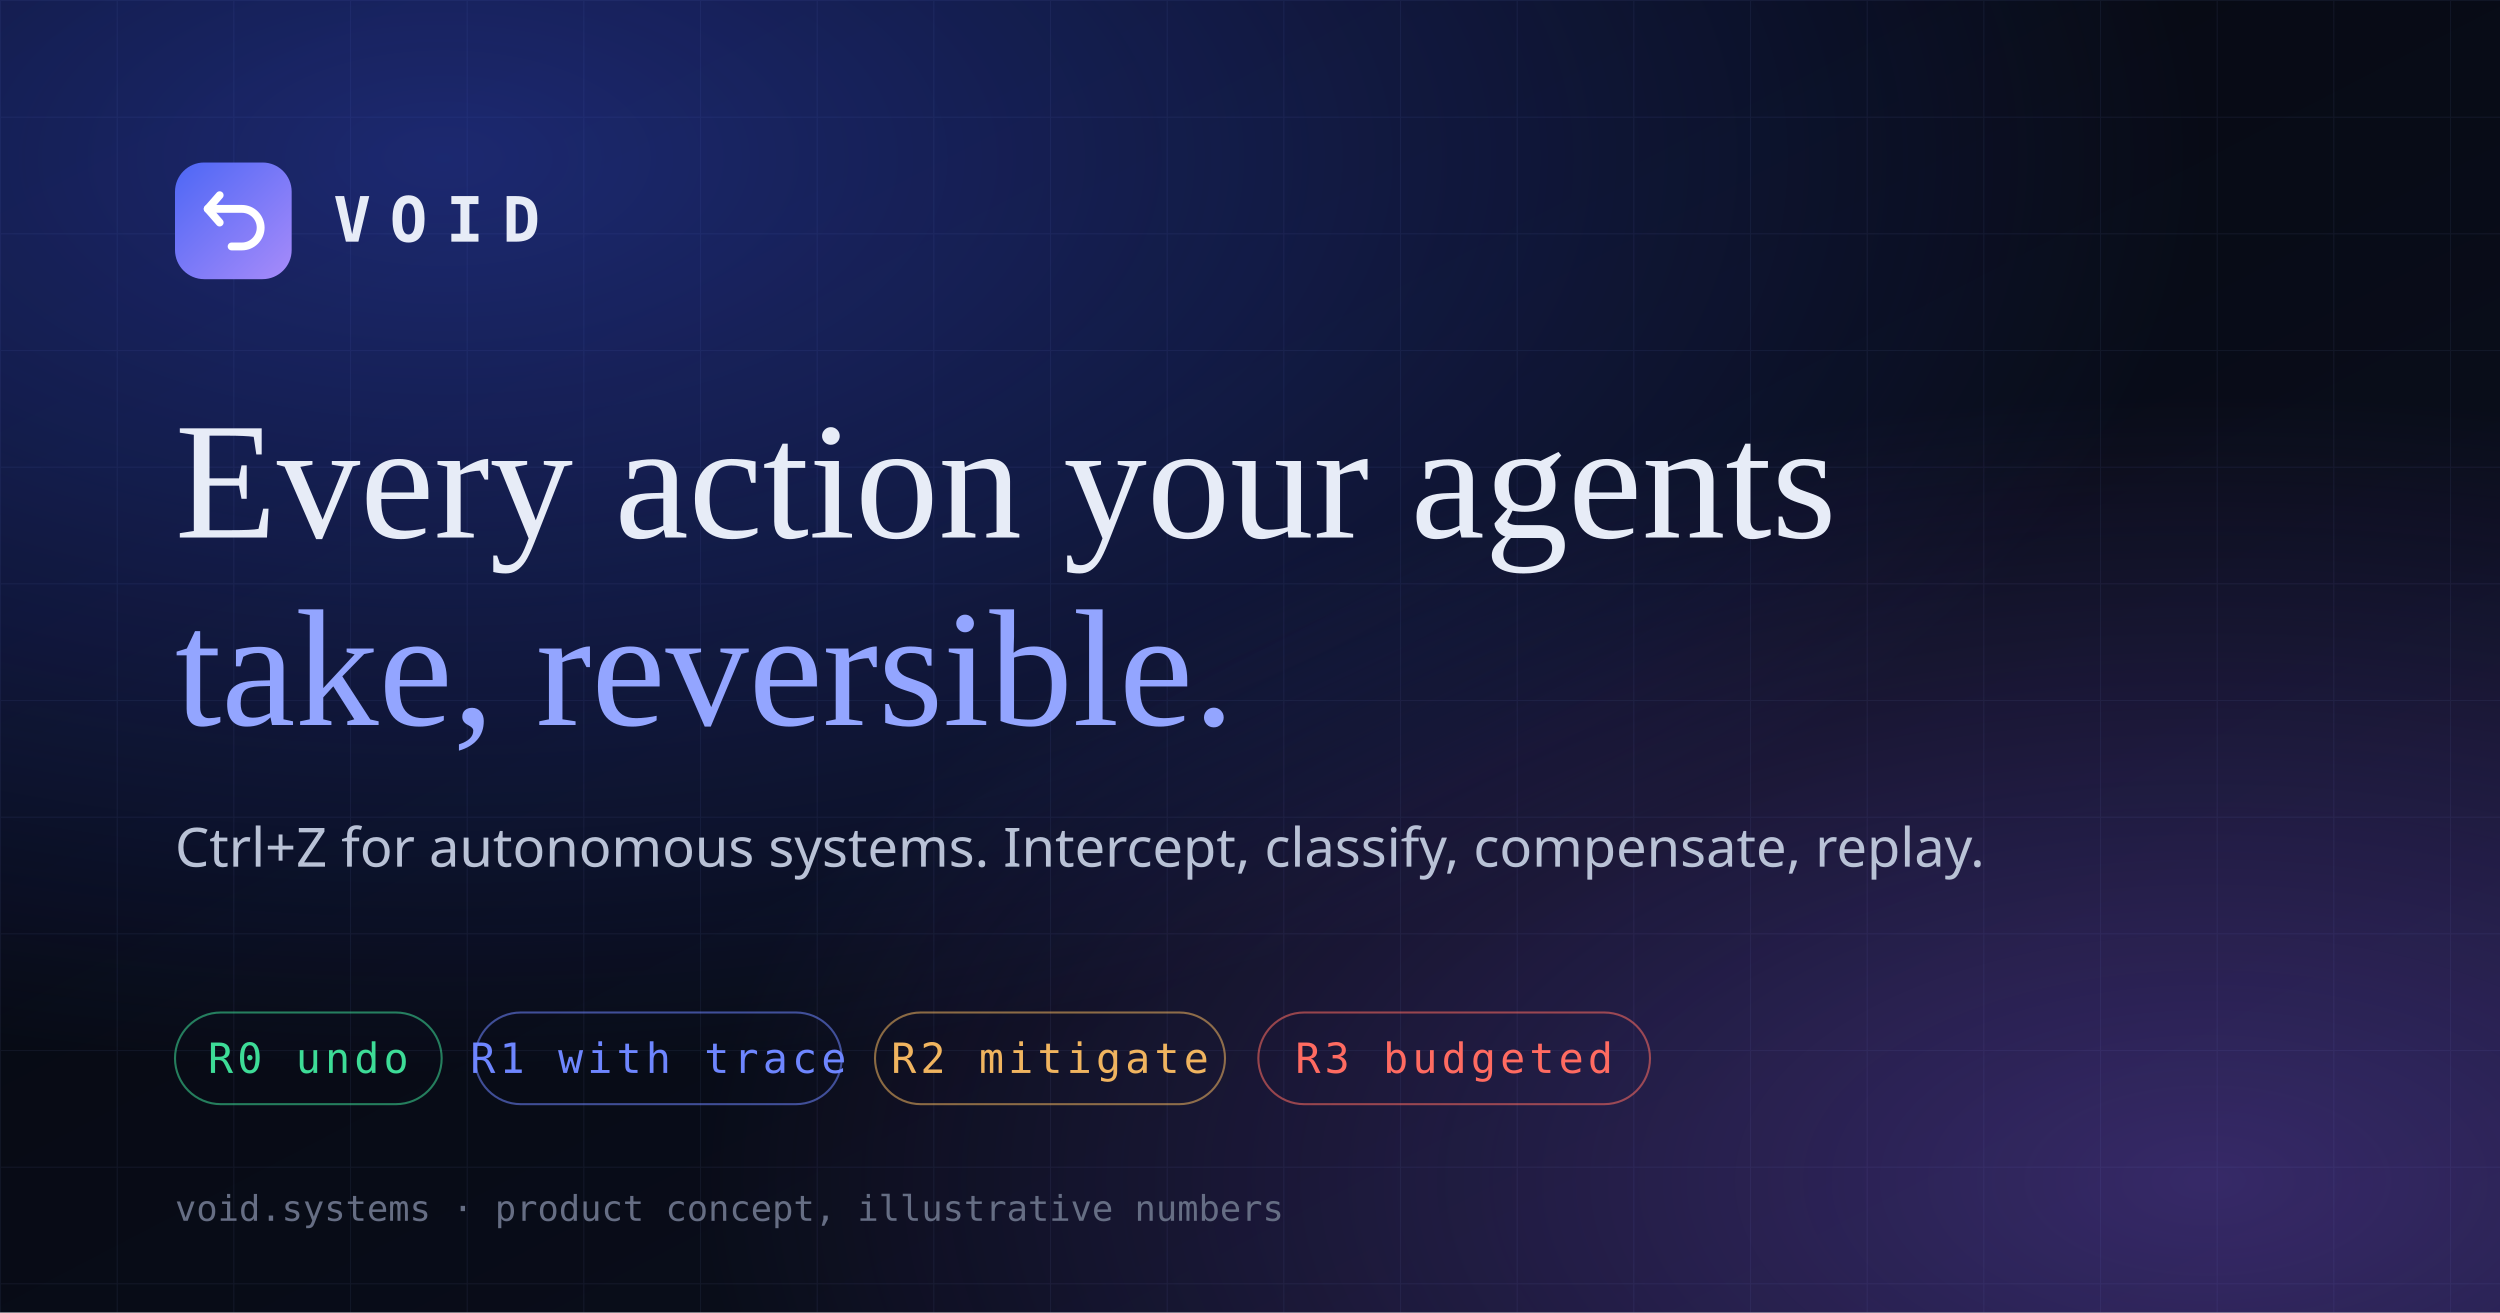
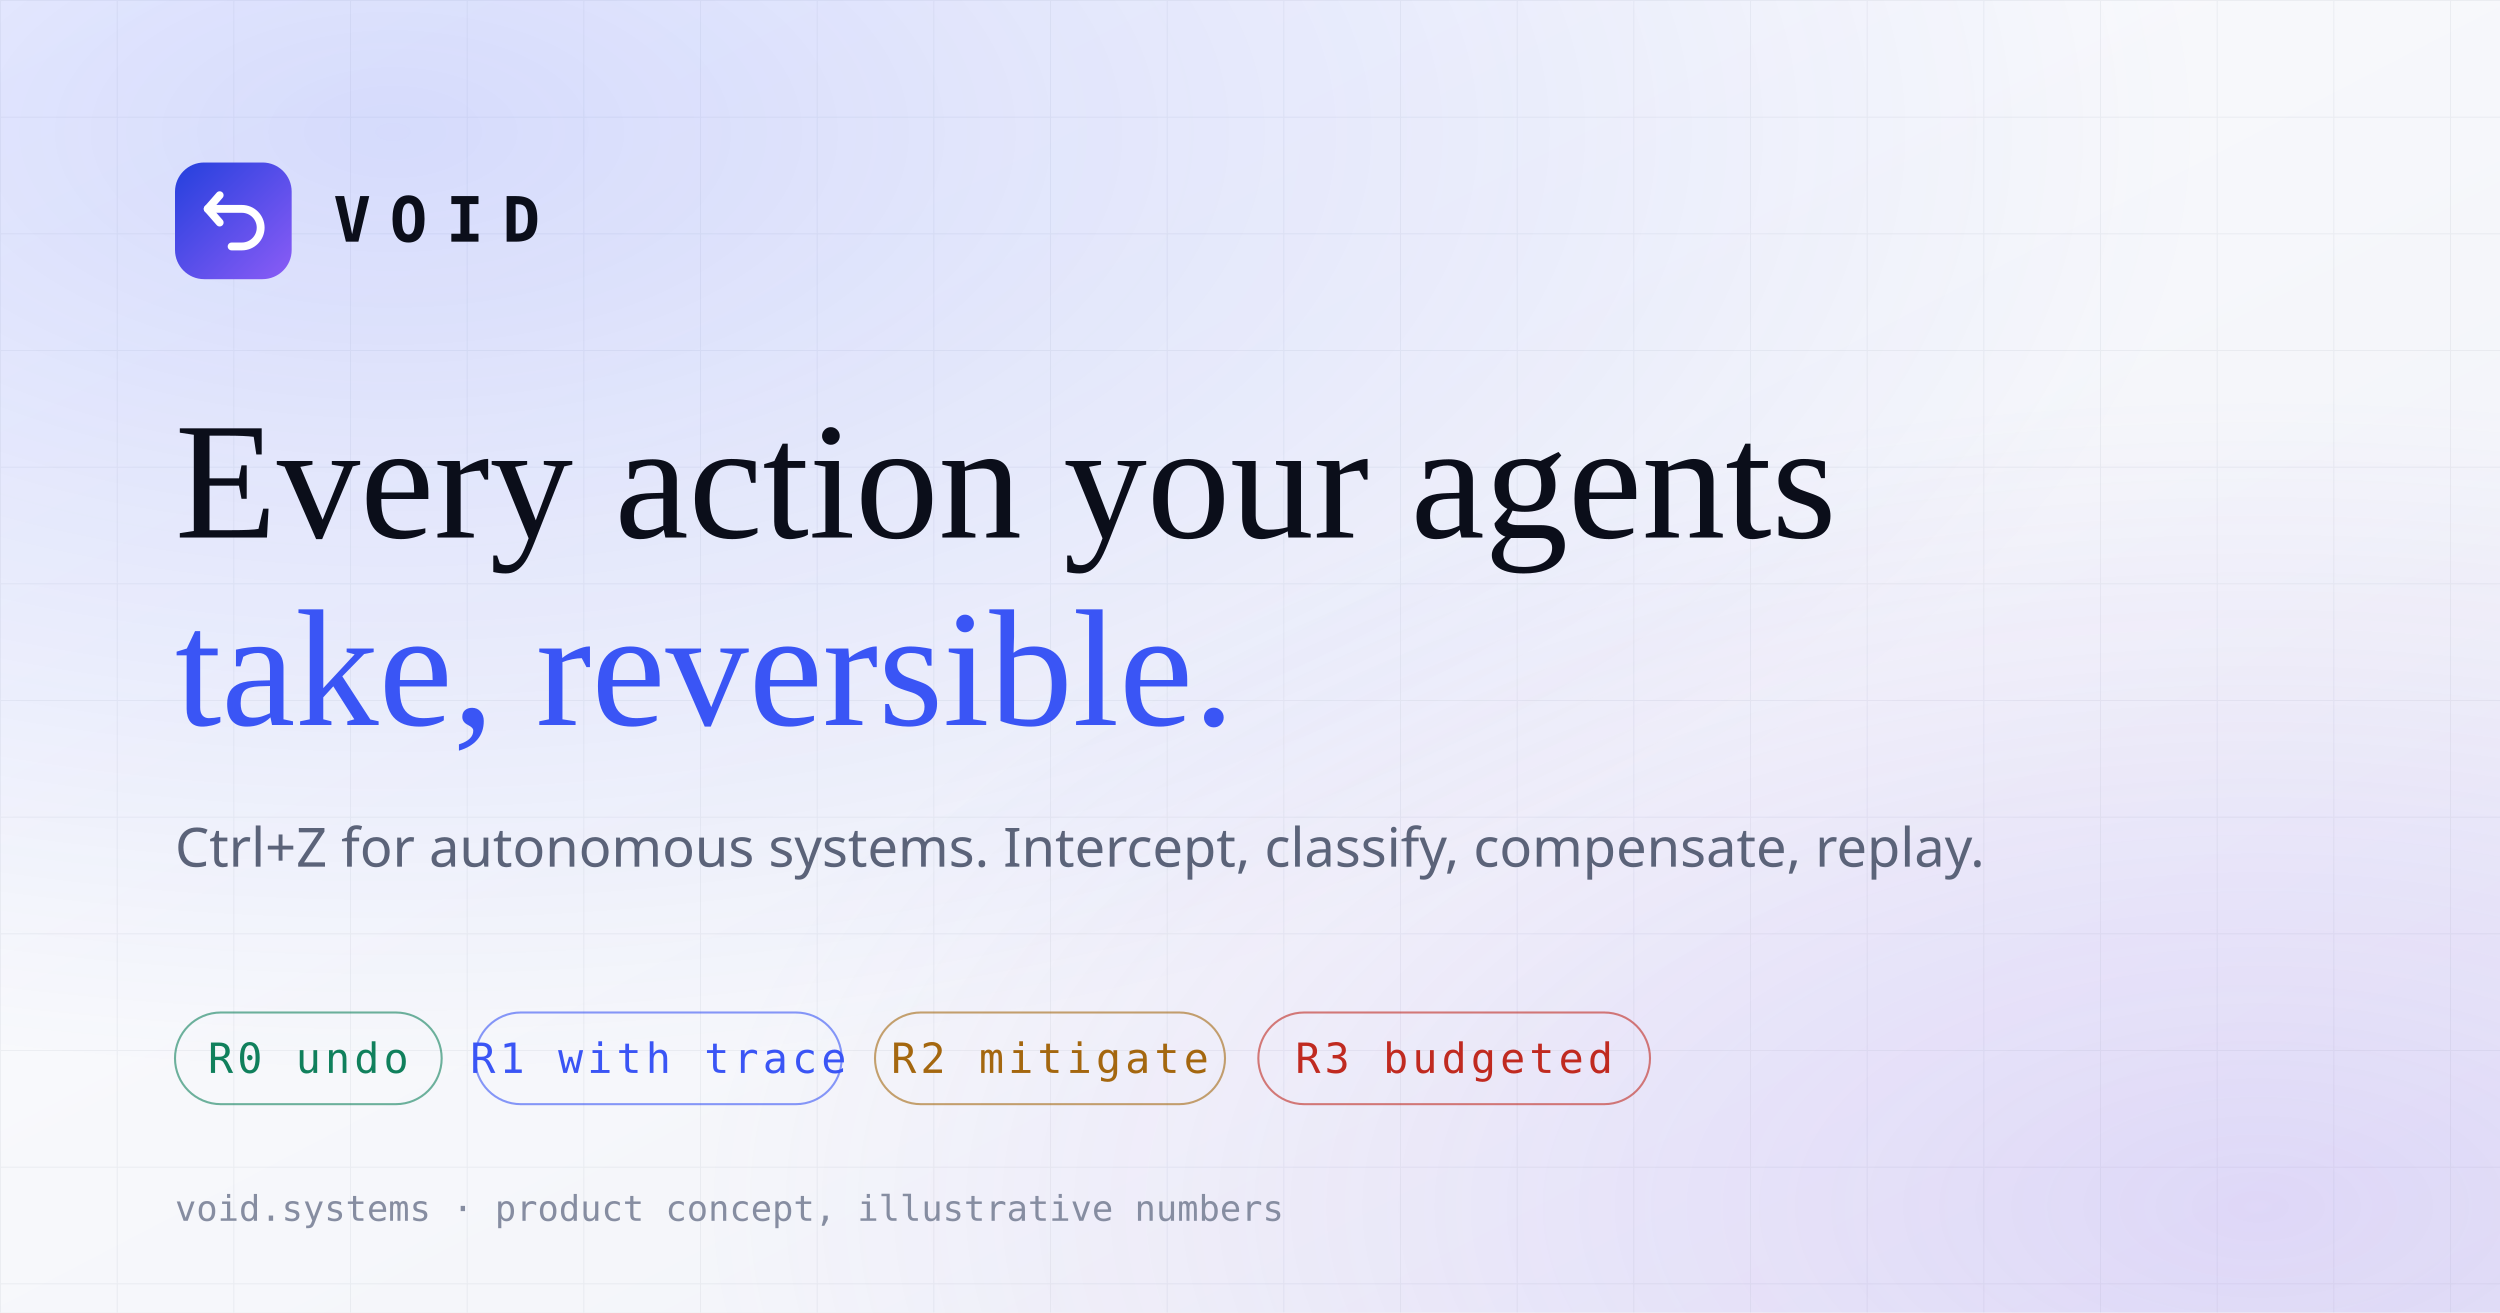
<svg xmlns="http://www.w3.org/2000/svg" viewBox="0 0 1200 630" width="1200" height="630">
  <defs>
    <linearGradient id="bg" x1="0" y1="0" x2="1" y2="1">
-       <stop offset="0%" stop-color="#05070d" />
-       <stop offset="100%" stop-color="#0b1020" />
+       <stop offset="0%" stop-color="#ffffff" />
+       <stop offset="100%" stop-color="#eef0f7" />
    </linearGradient>
    <linearGradient id="mark" x1="0" y1="0" x2="1" y2="1">
-       <stop offset="0%" stop-color="#4d67f5" />
-       <stop offset="100%" stop-color="#a78bfa" />
+       <stop offset="0%" stop-color="#2440dd" />
+       <stop offset="100%" stop-color="#8b5cf6" />
    </linearGradient>
-     <radialGradient id="glow" cx="0.18" cy="0.12" r="0.7">
-       <stop offset="0%" stop-color="#3a55f5" stop-opacity="0.42" />
+     <radialGradient id="glow" cx="0.16" cy="0.1" r="0.72">
+       <stop offset="0%" stop-color="#3a55f5" stop-opacity="0.20" />
      <stop offset="100%" stop-color="#3a55f5" stop-opacity="0" />
    </radialGradient>
-     <radialGradient id="glow2" cx="0.88" cy="0.9" r="0.6">
-       <stop offset="0%" stop-color="#8b5cf6" stop-opacity="0.34" />
+     <radialGradient id="glow2" cx="0.9" cy="0.92" r="0.62">
+       <stop offset="0%" stop-color="#8b5cf6" stop-opacity="0.17" />
      <stop offset="100%" stop-color="#8b5cf6" stop-opacity="0" />
    </radialGradient>
    <pattern id="grid" width="56" height="56" patternUnits="userSpaceOnUse">
-       <path d="M56 0H0v56" fill="none" stroke="#96afff" stroke-opacity="0.07" stroke-width="1" />
+       <path d="M56 0H0v56" fill="none" stroke="#13182e" stroke-opacity="0.05" stroke-width="1" />
    </pattern>
  </defs>
  <rect width="1200" height="630" fill="url(#bg)" />
  <rect width="1200" height="630" fill="url(#grid)" />
  <rect width="1200" height="630" fill="url(#glow)" />
  <rect width="1200" height="630" fill="url(#glow2)" />
  <g transform="translate(84 78)">
    <rect width="56" height="56" rx="14" fill="url(#mark)" />
    <g fill="none" stroke="#ffffff" stroke-width="4.6" stroke-linecap="round" stroke-linejoin="round" transform="translate(28 28) scale(0.82) translate(-32 -32)">
      <path d="M17 25h20a11 11 0 0 1 0 22H31" />
      <path d="m24 17-7 8 7 8" />
    </g>
-     <text x="76" y="38" font-family="ui-monospace, SFMono-Regular, Menlo, monospace" font-size="30" letter-spacing="9" fill="#e7ecf7" font-weight="700">VOID</text>
+     <text x="76" y="38" font-family="ui-monospace, SFMono-Regular, Menlo, monospace" font-size="30" letter-spacing="9" fill="#0b0e1a" font-weight="700">VOID</text>
  </g>
-   <text x="84" y="258" font-family="Georgia, 'Times New Roman', serif" font-size="80" fill="#e7ecf7">Every action your agents</text>
-   <text x="84" y="348" font-family="Georgia, 'Times New Roman', serif" font-size="80" fill="#93a5ff">take, reversible.</text>
-   <text x="84" y="416" font-family="ui-sans-serif, system-ui, sans-serif" font-size="26" fill="#b9c2d6">Ctrl+Z for autonomous systems. Intercept, classify, compensate, replay.</text>
+   <text x="84" y="258" font-family="Georgia, 'Times New Roman', serif" font-size="80" fill="#0b0e1a">Every action your agents</text>
+   <text x="84" y="348" font-family="Georgia, 'Times New Roman', serif" font-size="80" fill="#3a55f5">take, reversible.</text>
+   <text x="84" y="416" font-family="ui-sans-serif, system-ui, sans-serif" font-size="26" fill="#5b6379">Ctrl+Z for autonomous systems. Intercept, classify, compensate, replay.</text>
  <g font-family="ui-monospace, SFMono-Regular, Menlo, monospace" font-size="20" letter-spacing="2">
    <g transform="translate(84 486)">
-       <rect width="128" height="44" rx="22" fill="none" stroke="#3ddc97" stroke-opacity="0.55" />
-       <text x="64" y="29" text-anchor="middle" fill="#3ddc97">R0 undo</text>
+       <rect width="128" height="44" rx="22" fill="none" stroke="#10805c" stroke-opacity="0.6" />
+       <text x="64" y="29" text-anchor="middle" fill="#10805c">R0 undo</text>
    </g>
    <g transform="translate(228 486)">
-       <rect width="176" height="44" rx="22" fill="none" stroke="#6e86ff" stroke-opacity="0.55" />
-       <text x="88" y="29" text-anchor="middle" fill="#6e86ff">R1 with trace</text>
+       <rect width="176" height="44" rx="22" fill="none" stroke="#3a55f5" stroke-opacity="0.6" />
+       <text x="88" y="29" text-anchor="middle" fill="#3a55f5">R1 with trace</text>
    </g>
    <g transform="translate(420 486)">
-       <rect width="168" height="44" rx="22" fill="none" stroke="#f0b45f" stroke-opacity="0.55" />
-       <text x="84" y="29" text-anchor="middle" fill="#f0b45f">R2 mitigate</text>
+       <rect width="168" height="44" rx="22" fill="none" stroke="#a4670f" stroke-opacity="0.6" />
+       <text x="84" y="29" text-anchor="middle" fill="#a4670f">R2 mitigate</text>
    </g>
    <g transform="translate(604 486)">
-       <rect width="188" height="44" rx="22" fill="none" stroke="#ff6b61" stroke-opacity="0.55" />
-       <text x="94" y="29" text-anchor="middle" fill="#ff6b61">R3 budgeted</text>
+       <rect width="188" height="44" rx="22" fill="none" stroke="#c02a20" stroke-opacity="0.6" />
+       <text x="94" y="29" text-anchor="middle" fill="#c02a20">R3 budgeted</text>
    </g>
  </g>
-   <text x="84" y="586" font-family="ui-monospace, SFMono-Regular, Menlo, monospace" font-size="17" fill="#666e84">void.systems  ·  product concept, illustrative numbers</text>
+   <text x="84" y="586" font-family="ui-monospace, SFMono-Regular, Menlo, monospace" font-size="17" fill="#868da1">void.systems  ·  product concept, illustrative numbers</text>
</svg>
